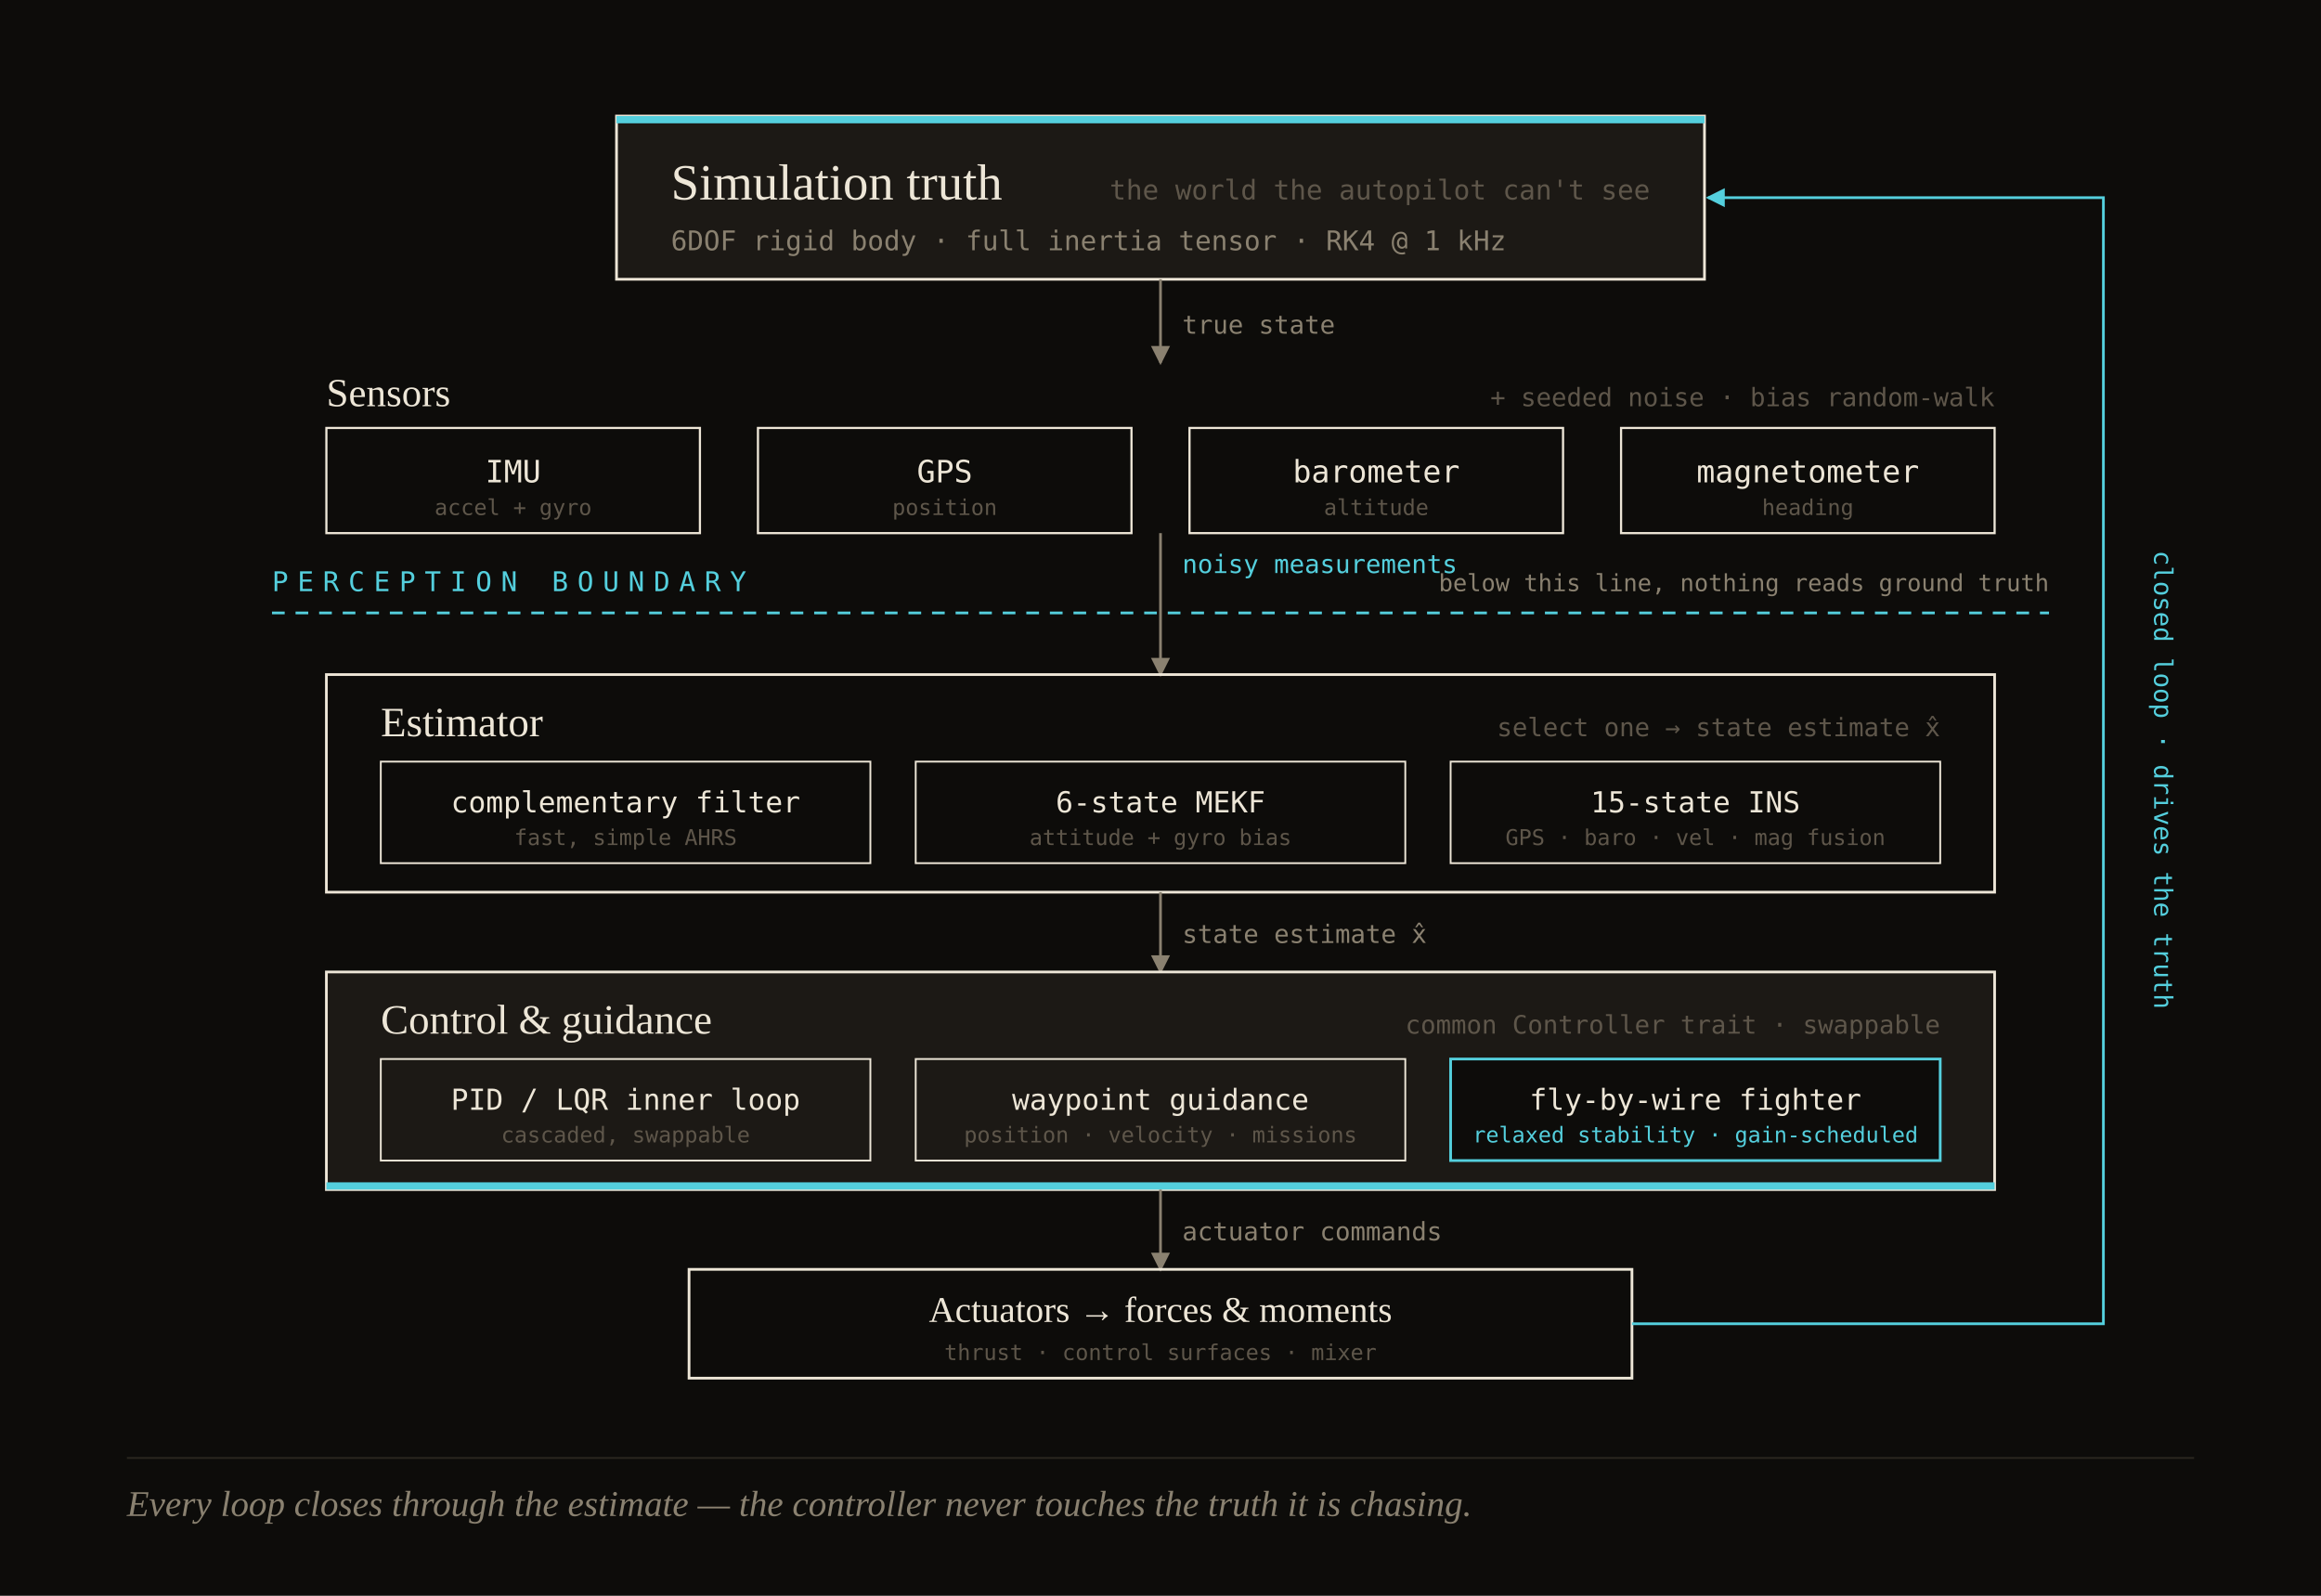
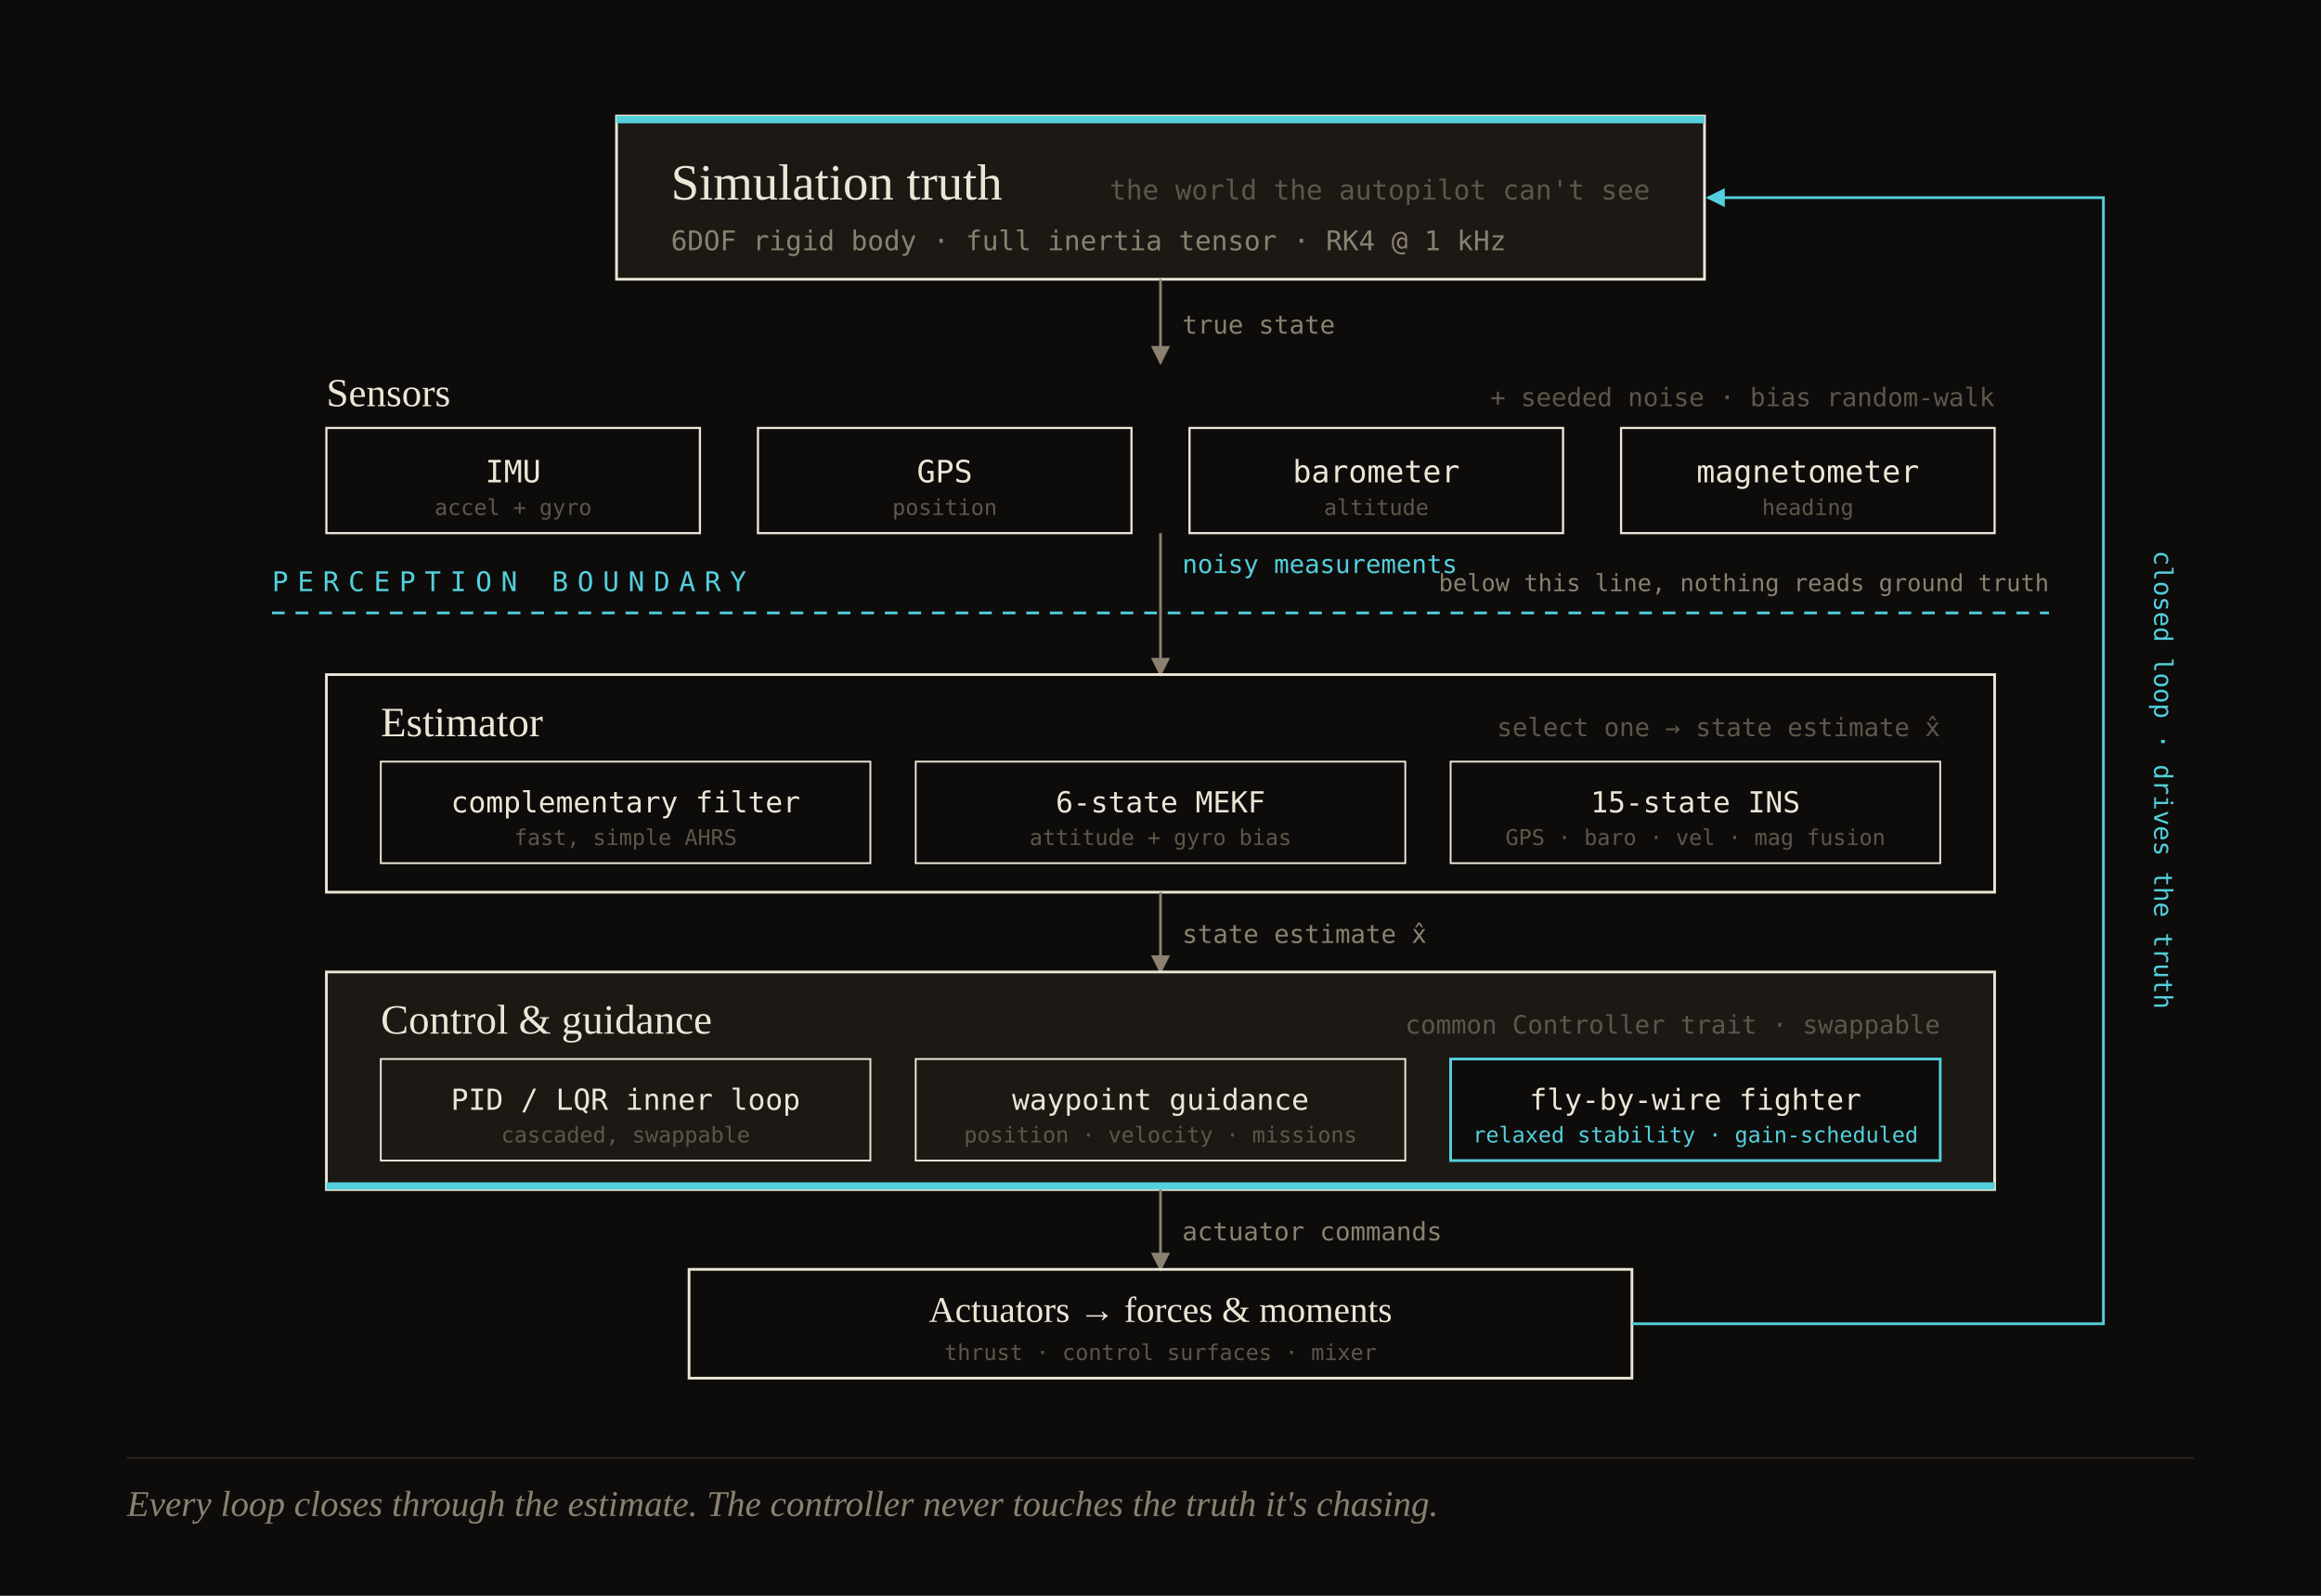
<svg xmlns="http://www.w3.org/2000/svg" viewBox="0 0 1280 880" role="img" aria-label="Pilotrs architecture: simulation truth and sensors above a perception boundary, estimators and control below, closing the loop through noisy estimates">
  <defs>
    <marker id="parr" viewBox="0 0 8 8" refX="7" refY="4" markerWidth="7" markerHeight="7" orient="auto-start-reverse">
      <path d="M0 0 L8 4 L0 8 z" fill="#8a8170" />
    </marker>
    <marker id="parrt" viewBox="0 0 8 8" refX="7" refY="4" markerWidth="7" markerHeight="7" orient="auto-start-reverse">
      <path d="M0 0 L8 4 L0 8 z" fill="#54cfdd" />
    </marker>
  </defs>
  <rect width="1280" height="880" fill="#0d0c0a" />
  <rect x="340" y="64" width="600" height="90" fill="#1c1915" stroke="#ede6d7" stroke-width="1.5" />
  <rect x="340" y="64" width="600" height="4" fill="#54cfdd" />
  <text x="370" y="110" font-family="Georgia, 'Times New Roman', serif" font-size="28" fill="#ede6d7">Simulation truth</text>
  <text x="910" y="110" text-anchor="end" font-family="ui-monospace, Menlo, Consolas, monospace" font-size="15" fill="#5e564a">the world the autopilot can't see</text>
  <text x="370" y="138" font-family="ui-monospace, Menlo, Consolas, monospace" font-size="15" fill="#8a8170">6DOF rigid body · full inertia tensor · RK4 @ 1 kHz</text>
  <line x1="640" y1="154" x2="640" y2="200" stroke="#8a8170" stroke-width="1.5" marker-end="url(#parr)" />
  <text x="652" y="184" font-family="ui-monospace, Menlo, Consolas, monospace" font-size="14" fill="#8a8170">true state</text>
  <text x="180" y="224" font-family="Georgia, 'Times New Roman', serif" font-size="22" fill="#ede6d7">Sensors</text>
  <text x="1100" y="224" text-anchor="end" font-family="ui-monospace, Menlo, Consolas, monospace" font-size="14" fill="#5e564a">+ seeded noise · bias random-walk</text>
  <g font-family="ui-monospace, Menlo, Consolas, monospace">
    <rect x="180" y="236" width="206" height="58" fill="none" stroke="#ede6d7" stroke-width="1.2" />
    <text x="283" y="266" text-anchor="middle" font-size="17" fill="#ede6d7">IMU</text>
    <text x="283" y="284" text-anchor="middle" font-size="12" fill="#5e564a">accel + gyro</text>
    <rect x="418" y="236" width="206" height="58" fill="none" stroke="#ede6d7" stroke-width="1.2" />
    <text x="521" y="266" text-anchor="middle" font-size="17" fill="#ede6d7">GPS</text>
    <text x="521" y="284" text-anchor="middle" font-size="12" fill="#5e564a">position</text>
    <rect x="656" y="236" width="206" height="58" fill="none" stroke="#ede6d7" stroke-width="1.2" />
    <text x="759" y="266" text-anchor="middle" font-size="17" fill="#ede6d7">barometer</text>
    <text x="759" y="284" text-anchor="middle" font-size="12" fill="#5e564a">altitude</text>
    <rect x="894" y="236" width="206" height="58" fill="none" stroke="#ede6d7" stroke-width="1.2" />
    <text x="997" y="266" text-anchor="middle" font-size="17" fill="#ede6d7">magnetometer</text>
    <text x="997" y="284" text-anchor="middle" font-size="12" fill="#5e564a">heading</text>
  </g>
  <line x1="640" y1="294" x2="640" y2="372" stroke="#8a8170" stroke-width="1.5" marker-end="url(#parr)" />
  <text x="652" y="316" font-family="ui-monospace, Menlo, Consolas, monospace" font-size="14" fill="#54cfdd">noisy measurements</text>
  <text x="150" y="326" font-family="ui-monospace, Menlo, Consolas, monospace" font-size="15" letter-spacing="5" fill="#54cfdd">PERCEPTION BOUNDARY</text>
  <text x="1130" y="326" text-anchor="end" font-family="ui-monospace, Menlo, Consolas, monospace" font-size="13" fill="#8a8170">below this line, nothing reads ground truth</text>
  <line x1="150" y1="338" x2="1130" y2="338" stroke="#54cfdd" stroke-width="1.5" stroke-dasharray="7 6" />
  <rect x="180" y="372" width="920" height="120" fill="none" stroke="#ede6d7" stroke-width="1.5" />
  <text x="210" y="406" font-family="Georgia, 'Times New Roman', serif" font-size="23" fill="#ede6d7">Estimator</text>
  <text x="1070" y="406" text-anchor="end" font-family="ui-monospace, Menlo, Consolas, monospace" font-size="14" fill="#5e564a">select one → state estimate x̂</text>
  <g font-family="ui-monospace, Menlo, Consolas, monospace">
    <rect x="210" y="420" width="270" height="56" fill="none" stroke="#ede6d7" stroke-width="1" />
    <text x="345" y="448" text-anchor="middle" font-size="16" fill="#ede6d7">complementary filter</text>
    <text x="345" y="466" text-anchor="middle" font-size="12" fill="#5e564a">fast, simple AHRS</text>
    <rect x="505" y="420" width="270" height="56" fill="none" stroke="#ede6d7" stroke-width="1" />
    <text x="640" y="448" text-anchor="middle" font-size="16" fill="#ede6d7">6-state MEKF</text>
    <text x="640" y="466" text-anchor="middle" font-size="12" fill="#5e564a">attitude + gyro bias</text>
    <rect x="800" y="420" width="270" height="56" fill="none" stroke="#ede6d7" stroke-width="1" />
    <text x="935" y="448" text-anchor="middle" font-size="16" fill="#ede6d7">15-state INS</text>
    <text x="935" y="466" text-anchor="middle" font-size="12" fill="#5e564a">GPS · baro · vel · mag fusion</text>
  </g>
  <line x1="640" y1="492" x2="640" y2="536" stroke="#8a8170" stroke-width="1.5" marker-end="url(#parr)" />
  <text x="652" y="520" font-family="ui-monospace, Menlo, Consolas, monospace" font-size="14" fill="#8a8170">state estimate x̂</text>
  <rect x="180" y="536" width="920" height="120" fill="#1c1915" stroke="#ede6d7" stroke-width="1.5" />
  <rect x="180" y="652" width="920" height="4" fill="#54cfdd" />
  <text x="210" y="570" font-family="Georgia, 'Times New Roman', serif" font-size="23" fill="#ede6d7">Control &amp; guidance</text>
  <text x="1070" y="570" text-anchor="end" font-family="ui-monospace, Menlo, Consolas, monospace" font-size="14" fill="#5e564a">common Controller trait · swappable</text>
  <g font-family="ui-monospace, Menlo, Consolas, monospace">
    <rect x="210" y="584" width="270" height="56" fill="none" stroke="#ede6d7" stroke-width="1" />
    <text x="345" y="612" text-anchor="middle" font-size="16" fill="#ede6d7">PID / LQR inner loop</text>
    <text x="345" y="630" text-anchor="middle" font-size="12" fill="#5e564a">cascaded, swappable</text>
    <rect x="505" y="584" width="270" height="56" fill="none" stroke="#ede6d7" stroke-width="1" />
    <text x="640" y="612" text-anchor="middle" font-size="16" fill="#ede6d7">waypoint guidance</text>
    <text x="640" y="630" text-anchor="middle" font-size="12" fill="#5e564a">position · velocity · missions</text>
    <rect x="800" y="584" width="270" height="56" fill="#0d0c0a" stroke="#54cfdd" stroke-width="1.5" />
    <text x="935" y="612" text-anchor="middle" font-size="16" fill="#ede6d7">fly-by-wire fighter</text>
    <text x="935" y="630" text-anchor="middle" font-size="12" fill="#54cfdd">relaxed stability · gain-scheduled</text>
  </g>
  <line x1="640" y1="656" x2="640" y2="700" stroke="#8a8170" stroke-width="1.5" marker-end="url(#parr)" />
  <text x="652" y="684" font-family="ui-monospace, Menlo, Consolas, monospace" font-size="14" fill="#8a8170">actuator commands</text>
  <rect x="380" y="700" width="520" height="60" fill="none" stroke="#ede6d7" stroke-width="1.5" />
  <text x="640" y="729" text-anchor="middle" font-family="Georgia, 'Times New Roman', serif" font-size="20" fill="#ede6d7">Actuators → forces &amp; moments</text>
  <text x="640" y="750" text-anchor="middle" font-family="ui-monospace, Menlo, Consolas, monospace" font-size="12" fill="#5e564a">thrust · control surfaces · mixer</text>
  <polyline points="900,730 1160,730 1160,109 942,109" fill="none" stroke="#54cfdd" stroke-width="1.5" marker-end="url(#parrt)" />
  <text x="1188" y="430" text-anchor="middle" transform="rotate(90 1188 430)" font-family="ui-monospace, Menlo, Consolas, monospace" font-size="14" fill="#54cfdd">closed loop · drives the truth</text>
  <line x1="70" y1="804" x2="1210" y2="804" stroke="#2a261f" stroke-width="1" />
-   <text x="70" y="836" font-family="Georgia, 'Times New Roman', serif" font-style="italic" font-size="20" fill="#8a8170">Every loop closes through the estimate — the controller never touches the truth it is chasing.</text>
+   <text x="70" y="836" font-family="Georgia, 'Times New Roman', serif" font-style="italic" font-size="20" fill="#8a8170">Every loop closes through the estimate. The controller never touches the truth it's chasing.</text>
</svg>
